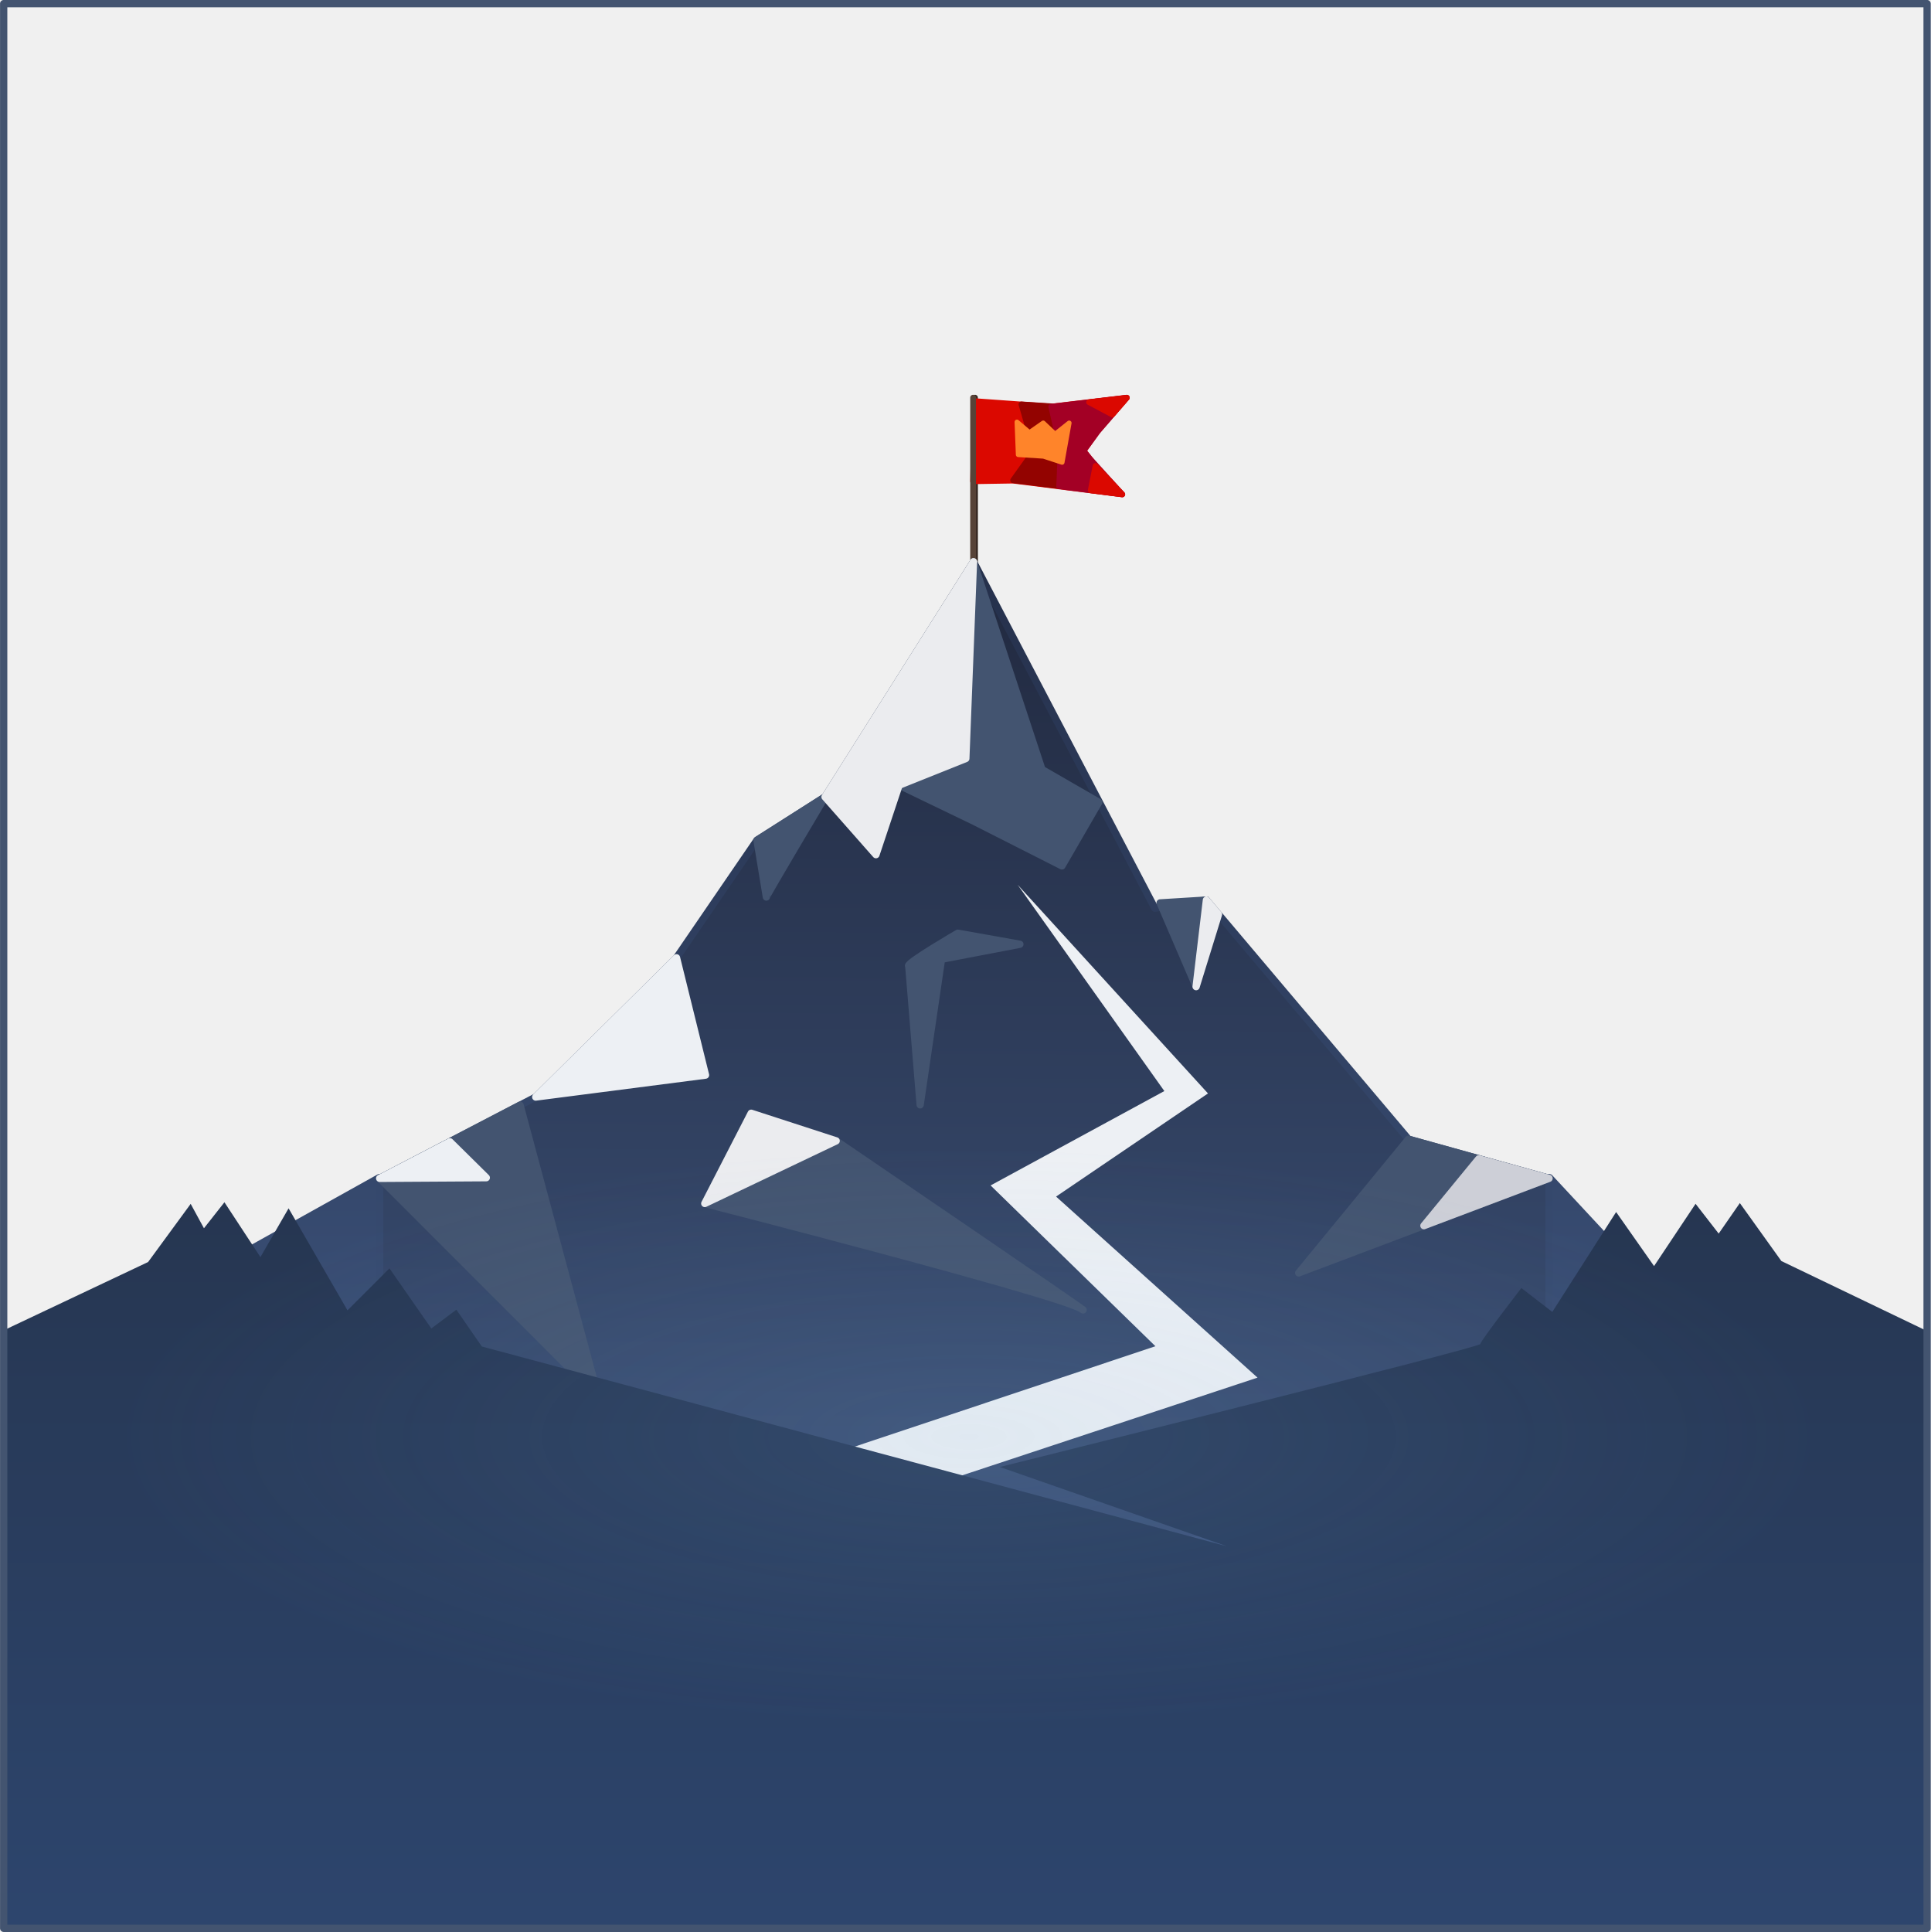
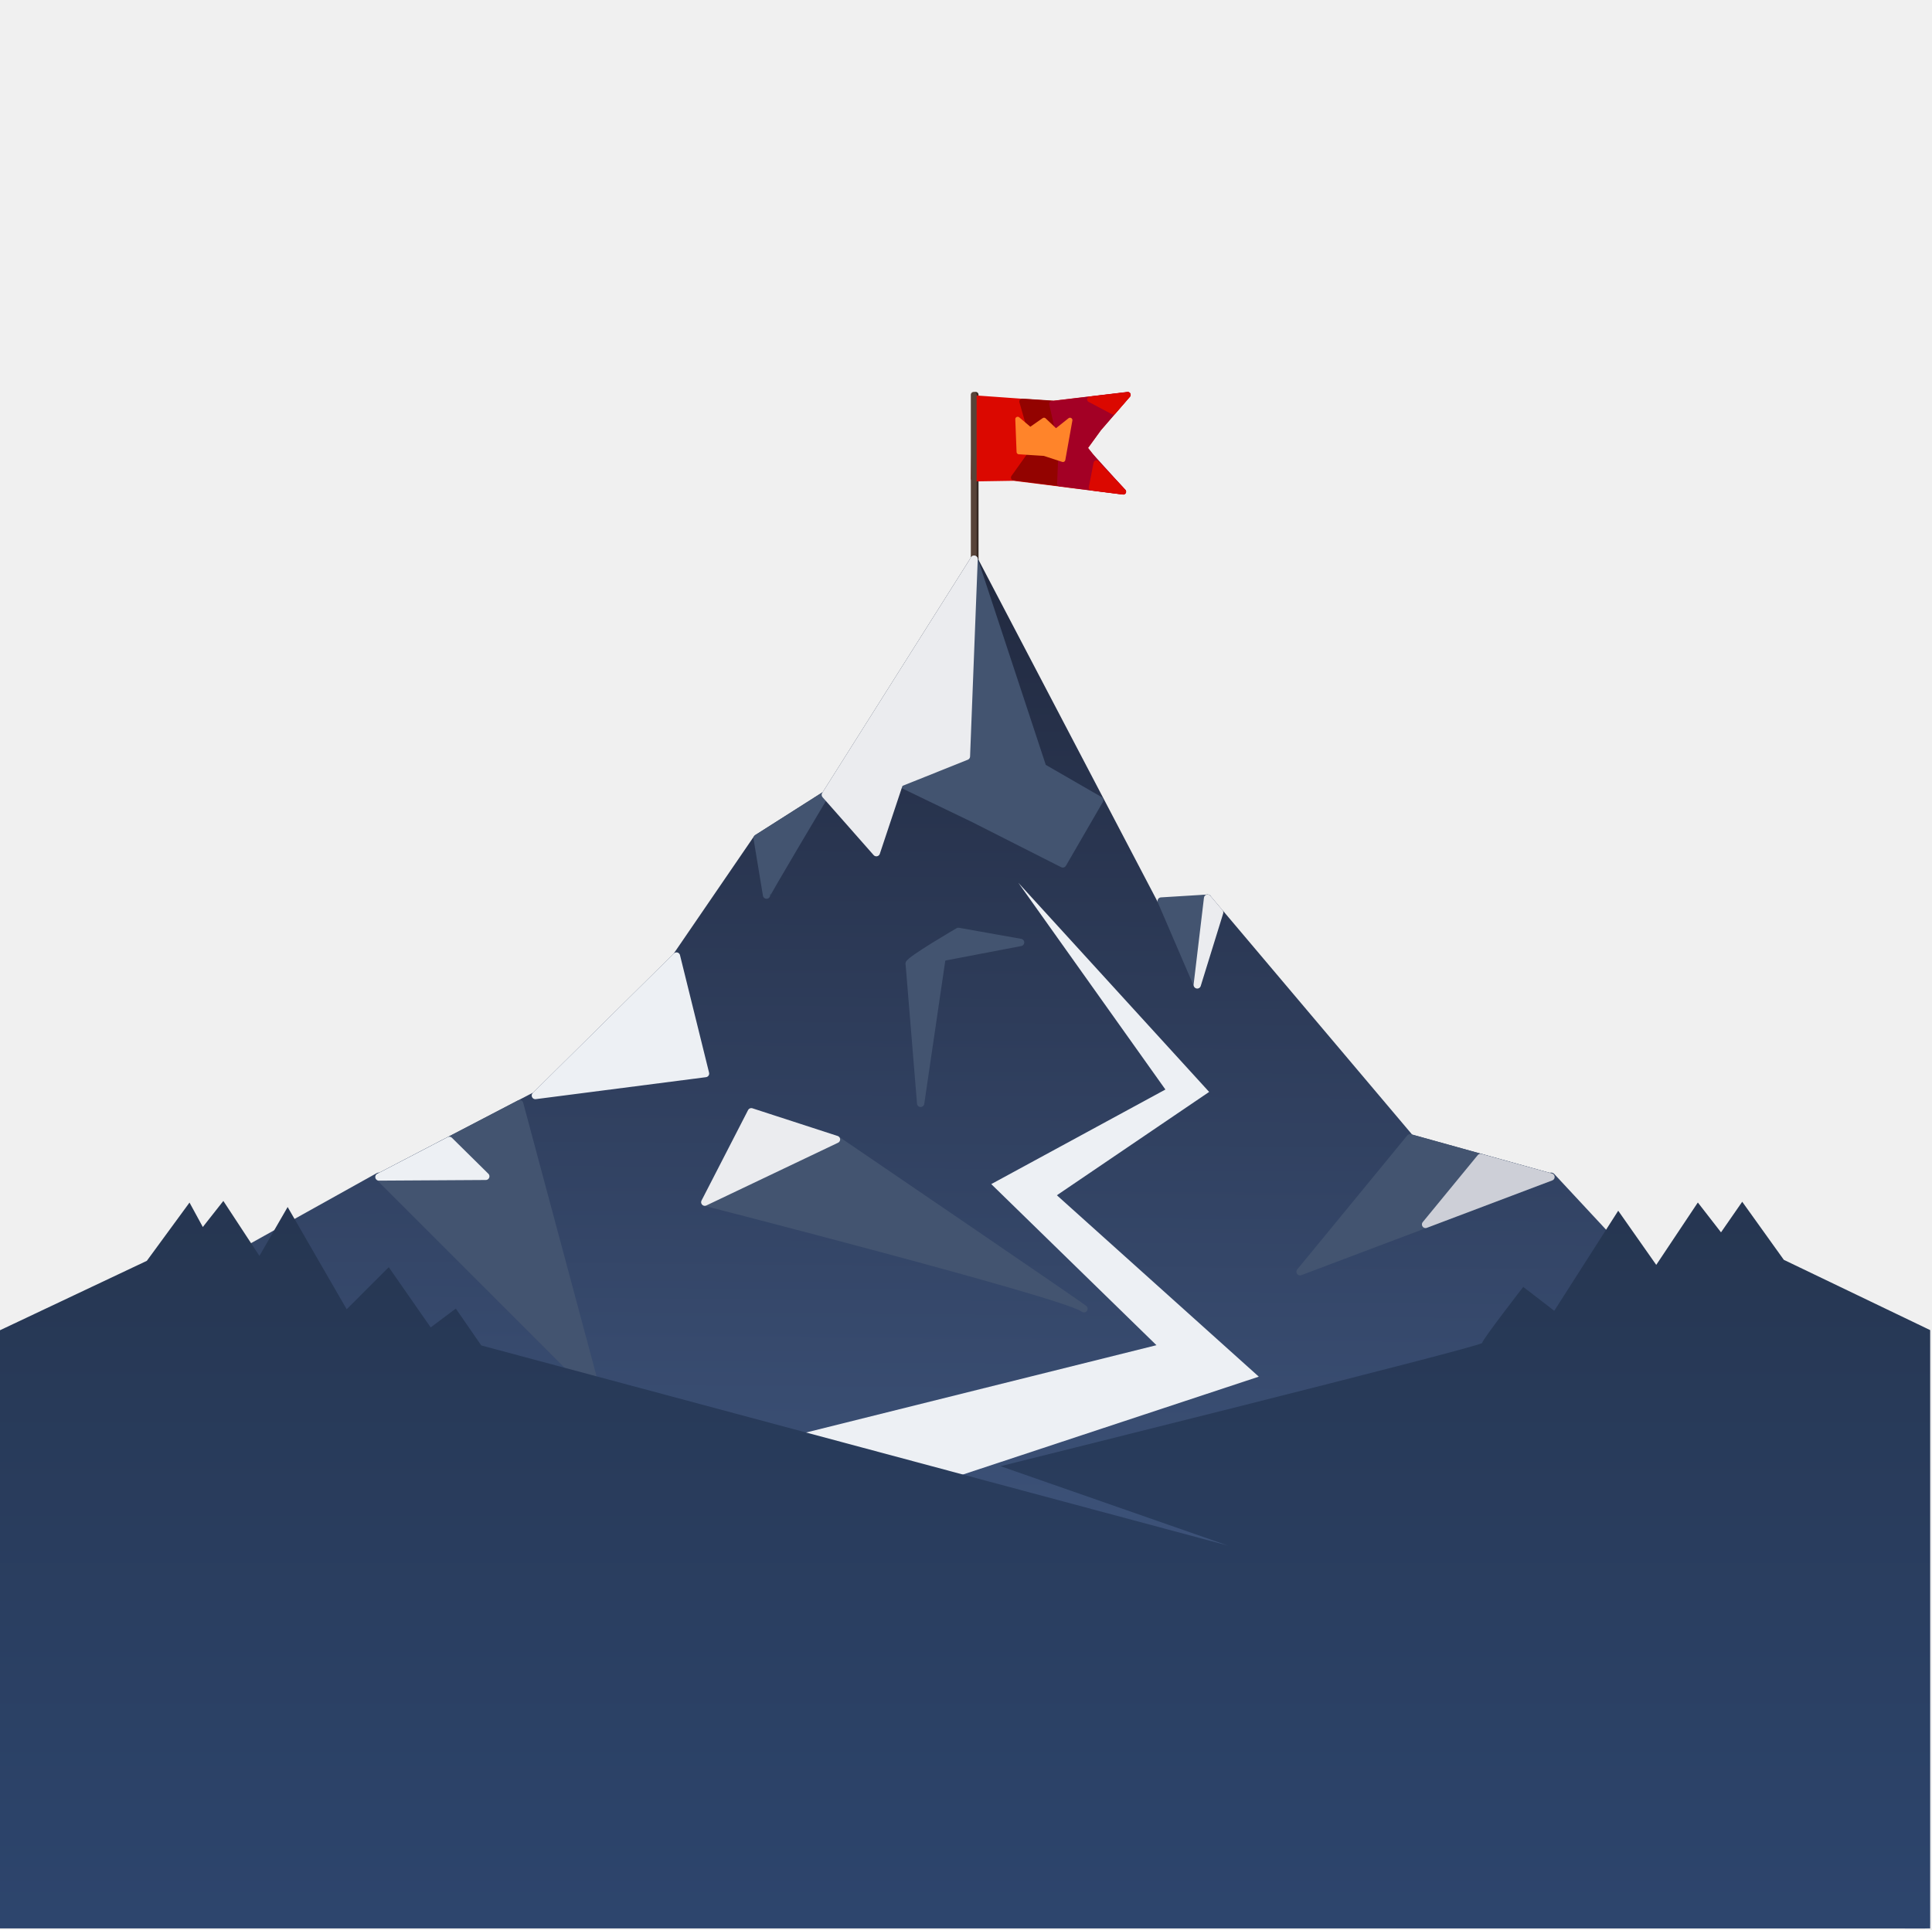
- <svg xmlns="http://www.w3.org/2000/svg" xmlns:xlink="http://www.w3.org/1999/xlink" width="108.292" height="108.35" viewBox="0 0 28.652 28.668" version="1.1" id="svg1" xml:space="preserve">
+ <svg xmlns="http://www.w3.org/2000/svg" xmlns:xlink="http://www.w3.org/1999/xlink" width="108.116" height="108" viewBox="0 0 28.606 28.575" version="1.1" id="svg1" xml:space="preserve">
  <defs id="defs1">
    <linearGradient id="linearGradient19">
      <stop style="stop-color:#7fb2e0;stop-opacity:0.121;" offset="0" id="stop20" />
      <stop style="stop-color:#7fb2e0;stop-opacity:0;" offset="1" id="stop21" />
    </linearGradient>
    <linearGradient id="linearGradient16">
      <stop style="stop-color:#21293f;stop-opacity:1;" offset="0" id="stop15" />
      <stop style="stop-color:#5a7fb8;stop-opacity:1;" offset="1" id="stop16" />
    </linearGradient>
-     <linearGradient id="linearGradient8">
-       <stop style="stop-color:#25304b;stop-opacity:1;" offset="0" id="stop8" />
-       <stop style="stop-color:#5a7fb8;stop-opacity:1;" offset="1" id="stop9" />
-     </linearGradient>
    <linearGradient id="linearGradient5">
      <stop style="stop-color:#202939;stop-opacity:1;" offset="0" id="stop5" />
      <stop style="stop-color:#335285;stop-opacity:1;" offset="1" id="stop6" />
    </linearGradient>
    <linearGradient xlink:href="#linearGradient5" id="linearGradient6" x1="14.303" y1="8.827" x2="14.303" y2="37.565" gradientUnits="userSpaceOnUse" gradientTransform="matrix(0.9932635,0,0,0.9939474,0.0963491,0.1073224)" />
-     <linearGradient xlink:href="#linearGradient8" id="linearGradient9" x1="6.488" y1="2.043" x2="6.366" y2="24.631" gradientUnits="userSpaceOnUse" />
-     <linearGradient xlink:href="#linearGradient16" id="linearGradient11" x1="6.488" y1="2.043" x2="6.366" y2="24.631" gradientUnits="userSpaceOnUse" />
-     <linearGradient xlink:href="#linearGradient8" id="linearGradient13" x1="14.303" y1="8.673" x2="14.303" y2="37.349" gradientUnits="userSpaceOnUse" />
-     <linearGradient xlink:href="#linearGradient8" id="linearGradient15" x1="14.303" y1="8.673" x2="14.303" y2="37.349" gradientUnits="userSpaceOnUse" />
+     <linearGradient xlink:href="#linearGradient16" id="linearGradient9" x1="6.519" y1="1.969" x2="6.366" y2="24.631" gradientUnits="userSpaceOnUse" />
+     <linearGradient xlink:href="#linearGradient16" id="linearGradient11" x1="6.519" y1="1.969" x2="6.366" y2="24.631" gradientUnits="userSpaceOnUse" />
+     <linearGradient xlink:href="#linearGradient16" id="linearGradient13" x1="14.518" y1="8.143" x2="14.31" y2="39.111" gradientUnits="userSpaceOnUse" />
+     <linearGradient xlink:href="#linearGradient16" id="linearGradient15" x1="14.518" y1="8.143" x2="14.31" y2="39.111" gradientUnits="userSpaceOnUse" />
    <radialGradient xlink:href="#linearGradient19" id="radialGradient21" cx="14.464" cy="31.623" fx="14.464" fy="31.623" r="14.326" gradientTransform="matrix(0.8886138,-6.4013853e-5,2.1692965e-5,0.3011367,1.50208,11.76004)" gradientUnits="userSpaceOnUse" />
  </defs>
-   <g id="layer1" style="display:inline" transform="translate(0.02337414,0.0386866)">
+   <g id="layer1" style="display:inline" transform="translate(0,-0.01531341)">
    <ellipse style="font-variation-settings:'wght' 500;display:none;fill:none;stroke:#ffffff;stroke-width:0.061;stroke-linecap:round;stroke-linejoin:round;stroke-opacity:0.319;paint-order:fill markers stroke" id="path2" cx="14.318" cy="14.318" rx="8.731" ry="8.731" />
    <rect style="font-variation-settings:'wght' 500;display:none;fill:none;fill-opacity:1;stroke:#ffffff;stroke-width:0.061;stroke-linecap:round;stroke-linejoin:round;stroke-opacity:1;paint-order:fill markers stroke" id="rect12" width="17.462" height="17.462" x="5.556" y="5.556" />
    <path style="font-variation-settings:'wght' 500;display:inline;fill:url(#linearGradient13);fill-opacity:1;stroke:url(#linearGradient15);stroke-width:0.132;stroke-linecap:round;stroke-linejoin:round;stroke-dasharray:none;paint-order:fill markers stroke" d="M 5.61,17.447 1.525,19.723 0.136,20.989 0.067,28.487 28.507,28.51 28.468,20.197 25.102,19.745 22.965,17.447 V 22.807 H 5.61 Z" id="path17-3" />
    <g id="g2" transform="matrix(1.36646,0,0,1.36646,5.610481,5.45287)" style="display:inline">
      <g id="g74" transform="matrix(3.477772,0,0,3.477772,-0.02016669,-4.152187)">
        <path style="font-variation-settings:'wght' 500;fill:none;fill-opacity:1;fill-rule:evenodd;stroke:#372922;stroke-width:0.018;stroke-linecap:round;stroke-linejoin:round;stroke-dasharray:none;stroke-dashoffset:0;stroke-opacity:1;paint-order:fill markers stroke" d="M 1.865,1.8 V 1.28" id="path70" />
        <path style="font-variation-settings:'wght' 500;fill:#db0800;fill-opacity:1;fill-rule:evenodd;stroke:#db0800;stroke-width:0.018;stroke-linecap:round;stroke-linejoin:round;stroke-dasharray:none;stroke-dashoffset:0;stroke-opacity:1;paint-order:fill markers stroke" d="m 1.865,1.291 0.238,0.017 0.236,-0.028 -0.091,0.105 -0.044,0.061 0.037,0.047 0.084,0.089 -0.341,-0.043 -0.125,0.002 z" id="path71" />
        <path style="font-variation-settings:'wght' 500;fill:none;fill-opacity:1;fill-rule:evenodd;stroke:#574338;stroke-width:0.018;stroke-linecap:round;stroke-linejoin:round;stroke-dasharray:none;stroke-dashoffset:0;stroke-opacity:1;paint-order:fill markers stroke" d="M 1.859,1.8 V 1.28" id="path70-8" />
        <path style="font-variation-settings:'wght' 500;fill:#930300;fill-opacity:1;fill-rule:nonzero;stroke:#930300;stroke-width:0.018;stroke-linecap:round;stroke-linejoin:round;stroke-dasharray:none;stroke-dashoffset:0;stroke-opacity:1;paint-order:fill markers stroke" d="m 2.01,1.301 0.041,0.143 -0.067,0.094 0.065,0.008 0.079,0.01 0.005,-0.117 -0.03,-0.132 z" id="path88" />
        <path style="font-variation-settings:'wght' 500;fill:#a30025;fill-opacity:1;fill-rule:nonzero;stroke:#a30025;stroke-width:0.061;stroke-linecap:round;stroke-linejoin:round;stroke-dasharray:none;stroke-dashoffset:0;stroke-opacity:1;paint-order:fill markers stroke" d="M 7.293,0.397 7.396,0.856 7.379,1.262 8.064,1.349 7.71,0.958 7.645,0.876 7.799,0.665 8.114,0.3 7.704,0.349 Z" id="path89" transform="matrix(0.2875404,0,0,0.2875404,0.00579874,1.193922)" />
        <path style="font-variation-settings:'wght' 500;fill:#db0800;fill-opacity:1;fill-rule:nonzero;stroke:#db0800;stroke-width:0.061;stroke-linecap:round;stroke-linejoin:round;stroke-dasharray:none;stroke-dashoffset:0;stroke-opacity:1;paint-order:fill markers stroke" d="m 7.774,1.04 -0.052,0.266 0.343,0.044 z" id="path90" transform="matrix(0.2875404,0,0,0.2875404,0.00579874,1.193922)" />
        <path style="font-variation-settings:'wght' 500;fill:#db0800;fill-opacity:1;fill-rule:nonzero;stroke:#db0800;stroke-width:0.061;stroke-linecap:round;stroke-linejoin:round;stroke-dasharray:none;stroke-dashoffset:0;stroke-opacity:1;paint-order:fill markers stroke" d="m 7.704,0.349 0.253,0.134 0.158,-0.182 z" id="path91" transform="matrix(0.2875404,0,0,0.2875404,0.00579874,1.193922)" />
        <path style="font-variation-settings:'wght' 500;fill:#ff842a;fill-opacity:1;fill-rule:nonzero;stroke:#ff842a;stroke-width:0.015;stroke-linecap:round;stroke-linejoin:round;stroke-dasharray:none;stroke-dashoffset:0;stroke-opacity:1;paint-order:fill markers stroke" d="m 2,1.458 -0.004,-0.102 0.039,0.033 0.043,-0.03 0.037,0.035 0.044,-0.035 -0.022,0.123 -0.058,-0.019 z" id="path92" />
      </g>
      <g id="g58" style="display:inline">
        <path style="font-variation-settings:'wght' 500;fill:url(#linearGradient11);stroke:url(#linearGradient9);stroke-width:0.079;stroke-linecap:round;stroke-linejoin:round;stroke-dasharray:none;stroke-opacity:1;paint-order:fill markers stroke" d="M 0,8.777 1.695,7.894 3.224,6.382 4.098,5.105 4.837,4.635 6.449,2.082 8.419,5.844 8.979,5.755 11.173,8.352 12.7,8.777 V 12.7 H 0 Z" id="path1" />
        <path style="font-variation-settings:'wght' 500;fill:#435470;fill-opacity:1;stroke:#435470;stroke-width:0.079;stroke-linecap:round;stroke-linejoin:round;stroke-opacity:1;paint-order:fill markers stroke" d="M 8.979,5.755 8.867,6.695 8.476,5.786 Z" id="path7" />
        <path style="font-variation-settings:'wght' 500;fill:#435470;fill-opacity:1;stroke:#435470;stroke-width:0.079;stroke-linecap:round;stroke-linejoin:round;stroke-opacity:1;paint-order:fill markers stroke" d="m 11.173,8.352 c 0,0 -1.19,1.451 -1.192,1.452 L 12.7,8.777 Z" id="path8" />
        <path style="font-variation-settings:'wght' 500;fill:#435470;fill-opacity:1;stroke:#435470;stroke-width:0.079;stroke-linecap:round;stroke-linejoin:round;stroke-opacity:1;paint-order:fill markers stroke" d="M 4.098,5.105 4.2,5.722 C 4.198,5.708 4.837,4.635 4.837,4.635 Z" id="path21" />
        <path style="font-variation-settings:'wght' 500;fill:#435470;fill-opacity:1;stroke:#435470;stroke-width:0.079;stroke-linecap:round;stroke-linejoin:round;stroke-opacity:1;paint-order:fill markers stroke" d="M 6.449,2.082 6.366,4.218 5.642,4.508 6.449,4.897 7.41,5.384 7.81,4.693 7.193,4.337 Z" id="path22" />
        <path style="font-variation-settings:'wght' 500;fill:#435470;fill-opacity:1;stroke:#435470;stroke-width:0.079;stroke-linecap:round;stroke-linejoin:round;stroke-opacity:1;paint-order:fill markers stroke" d="M 0,8.777 2.375,11.152 1.525,7.982 Z" id="path23" />
        <path style="font-variation-settings:'wght' 500;fill:#435470;fill-opacity:1;stroke:#435470;stroke-width:0.079;stroke-linecap:round;stroke-linejoin:round;stroke-opacity:1;paint-order:fill markers stroke" d="M 3.531,9.05 4.958,8.37 c 0,0 2.923,1.99 2.666,1.826 C 7.367,10.033 3.531,9.05 3.531,9.05 Z" id="path24" />
        <path style="font-variation-settings:'wght' 500;fill:#435470;fill-opacity:1;stroke:#435470;stroke-width:0.079;stroke-linecap:round;stroke-linejoin:round;stroke-opacity:1;paint-order:fill markers stroke" d="m 5.746,6.466 c 0,-0.041 0.533,-0.351 0.533,-0.351 l 0.674,0.12 z" id="path32" />
        <path style="font-variation-settings:'wght' 500;fill:#435470;fill-opacity:1;stroke:#435470;stroke-width:0.079;stroke-linecap:round;stroke-linejoin:round;stroke-opacity:1;paint-order:fill markers stroke" d="M 5.746,6.466 5.87,7.979 6.102,6.398 Z" id="path34" />
        <path style="font-variation-settings:'wght' 500;fill:#435470;fill-opacity:1;stroke:#435470;stroke-width:0.102;stroke-linecap:round;stroke-linejoin:round;stroke-dasharray:none;stroke-opacity:1;paint-order:fill markers stroke" d="M 11.989,12.022 9.739,11.919 10.655,11.23 Z" id="path15" />
        <path style="font-variation-settings:'wght' 500;fill:#ebecef;fill-opacity:1;stroke:#ebecef;stroke-width:0.079;stroke-linecap:round;stroke-linejoin:round;stroke-opacity:1;paint-order:fill markers stroke" d="M 5.642,4.508 6.366,4.218 6.449,2.082 Z" id="path29" />
        <path style="font-variation-settings:'wght' 500;fill:#ebecef;fill-opacity:1;stroke:#ebecef;stroke-width:0.079;stroke-linecap:round;stroke-linejoin:round;stroke-opacity:1;paint-order:fill markers stroke" d="M 3.531,9.05 4.035,8.07 4.958,8.37 Z" id="path25" />
        <path style="font-variation-settings:'wght' 500;fill:#edf0f4;fill-opacity:1;stroke:#edf0f4;stroke-width:0.079;stroke-linecap:round;stroke-linejoin:round;stroke-opacity:1;paint-order:fill markers stroke" d="M 1.695,7.894 3.224,6.382 3.539,7.656 Z" id="path27" />
        <path style="font-variation-settings:'wght' 500;fill:#ebecef;fill-opacity:1;stroke:#ebecef;stroke-width:0.079;stroke-linecap:round;stroke-linejoin:round;stroke-opacity:1;paint-order:fill markers stroke" d="M 6.449,2.082 4.837,4.635 5.39,5.262 6.449,2.082" id="path28" />
        <path style="font-variation-settings:'wght' 500;fill:#cdcfd7;fill-opacity:1;stroke:#cdcfd7;stroke-width:0.079;stroke-linecap:round;stroke-linejoin:round;stroke-opacity:1;paint-order:fill markers stroke" d="M 11.341,9.291 11.937,8.565 12.7,8.777 Z" id="path30" />
        <path style="font-variation-settings:'wght' 500;fill:#edf0f4;fill-opacity:1;stroke:#edf0f4;stroke-width:0.079;stroke-linecap:round;stroke-linejoin:round;stroke-opacity:1;paint-order:fill markers stroke" d="M 0,8.777 1.158,8.77 0.763,8.38 Z" id="path31" />
        <path style="font-variation-settings:'wght' 500;fill:#ebecef;fill-opacity:1;stroke:#ebecef;stroke-width:0.079;stroke-linecap:round;stroke-linejoin:round;stroke-opacity:1;paint-order:fill markers stroke" d="M 8.867,6.695 8.979,5.755 9.11,5.91 Z" id="path35" />
        <path style="font-variation-settings:'wght' 500;display:inline;fill:#edf0f4;fill-opacity:1;stroke:#edf0f4;stroke-width:0.102;stroke-linecap:round;stroke-linejoin:round;stroke-dasharray:none;stroke-opacity:1;paint-order:fill markers stroke" d="M 11.989,12.022 10.655,11.23 11.497,12 Z" id="path16" />
      </g>
-       <path style="font-variation-settings:'wght' 500;fill:#edf0f4;fill-opacity:1;fill-rule:evenodd;stroke:none;stroke-width:0.039;stroke-linecap:round;stroke-linejoin:round;stroke-dasharray:none;stroke-dashoffset:0;stroke-opacity:1;paint-order:fill markers stroke" d="M 4.217,12.7 9.534,10.941 7.346,8.975 8.996,7.855 6.929,5.589 8.522,7.829 6.635,8.854 8.425,10.6 2.133,12.7 Z" id="path54" />
+       <path style="font-variation-settings:'wght' 500;fill:#edf0f4;fill-opacity:1;fill-rule:evenodd;stroke:none;stroke-width:0.039;stroke-linecap:round;stroke-linejoin:round;stroke-dasharray:none;stroke-dashoffset:0;stroke-opacity:1;paint-order:fill markers stroke" d="M 4.217,12.7 9.534,10.941 7.346,8.975 8.996,7.855 6.929,5.589 8.522,7.829 6.635,8.854 8.425,10.6 -7.3181821e-8,12.7 Z" id="path54" />
      <path style="font-variation-settings:'wght' 500;display:inline;fill:#edf0f4;fill-opacity:1;stroke:none;stroke-width:0.102;stroke-linecap:round;stroke-linejoin:round;stroke-dasharray:none;stroke-opacity:1;paint-order:fill markers stroke" d="M 2.133,12.7 2.206,12.742 4.301,12.741 4.217,12.7 Z" id="path14" />
      <g id="g74-8" transform="matrix(1.261167,0,0,1.261167,4.619273,6.61763)" style="display:none">
        <path style="font-variation-settings:'wght' 500;fill:none;fill-opacity:1;fill-rule:evenodd;stroke:#372922;stroke-width:0.018;stroke-linecap:round;stroke-linejoin:round;stroke-dasharray:none;stroke-dashoffset:0;stroke-opacity:1;paint-order:fill markers stroke" d="M 1.865,1.8 V 1.28" id="path70-6" />
        <path style="font-variation-settings:'wght' 500;fill:#546a9e;fill-opacity:1;fill-rule:evenodd;stroke:#546a9e;stroke-width:0.018;stroke-linecap:round;stroke-linejoin:round;stroke-dasharray:none;stroke-dashoffset:0;stroke-opacity:1;paint-order:fill markers stroke" d="M 1.865,1.291 2.129,1.382 1.865,1.504 Z" id="path71-0" />
        <path style="font-variation-settings:'wght' 500;fill:none;fill-opacity:1;fill-rule:evenodd;stroke:#574338;stroke-width:0.018;stroke-linecap:round;stroke-linejoin:round;stroke-dasharray:none;stroke-dashoffset:0;stroke-opacity:1;paint-order:fill markers stroke" d="M 1.859,1.8 V 1.28" id="path70-8-2" />
        <path style="font-variation-settings:'wght' 500;fill:#6176ab;fill-opacity:1;fill-rule:evenodd;stroke:#6176ab;stroke-width:0.018;stroke-linecap:round;stroke-linejoin:round;stroke-dasharray:none;stroke-dashoffset:0;stroke-opacity:1;paint-order:fill markers stroke" d="m 1.948,1.32 0.013,0.14 0.168,-0.078 z" id="path73-4" />
        <path style="font-variation-settings:'wght' 500;fill:#46567e;fill-opacity:1;fill-rule:evenodd;stroke:#46567e;stroke-width:0.018;stroke-linecap:round;stroke-linejoin:round;stroke-dasharray:none;stroke-dashoffset:0;stroke-opacity:1;paint-order:fill markers stroke" d="m 2.059,1.358 -0.014,0.063 0.084,-0.039 z" id="path74-86" />
      </g>
      <g id="g74-8-8" transform="matrix(-1.645914,0,0,1.645914,12.03178,7.862055)" style="display:none">
        <path style="font-variation-settings:'wght' 500;fill:none;fill-opacity:1;fill-rule:evenodd;stroke:#372922;stroke-width:0.018;stroke-linecap:round;stroke-linejoin:round;stroke-dasharray:none;stroke-dashoffset:0;stroke-opacity:1;paint-order:fill markers stroke" d="M 1.865,1.8 V 1.28" id="path70-6-8" />
        <path style="font-variation-settings:'wght' 500;fill:#546a9e;fill-opacity:1;fill-rule:evenodd;stroke:#546a9e;stroke-width:0.018;stroke-linecap:round;stroke-linejoin:round;stroke-dasharray:none;stroke-dashoffset:0;stroke-opacity:1;paint-order:fill markers stroke" d="M 1.865,1.291 2.129,1.382 1.865,1.504 Z" id="path71-0-2" />
        <path style="font-variation-settings:'wght' 500;fill:none;fill-opacity:1;fill-rule:evenodd;stroke:#574338;stroke-width:0.018;stroke-linecap:round;stroke-linejoin:round;stroke-dasharray:none;stroke-dashoffset:0;stroke-opacity:1;paint-order:fill markers stroke" d="M 1.859,1.8 V 1.28" id="path70-8-2-9" />
        <path style="font-variation-settings:'wght' 500;fill:#6176ab;fill-opacity:1;fill-rule:evenodd;stroke:#6176ab;stroke-width:0.018;stroke-linecap:round;stroke-linejoin:round;stroke-dasharray:none;stroke-dashoffset:0;stroke-opacity:1;paint-order:fill markers stroke" d="m 1.948,1.32 0.013,0.14 0.168,-0.078 z" id="path73-4-1" />
        <path style="font-variation-settings:'wght' 500;fill:#46567e;fill-opacity:1;fill-rule:evenodd;stroke:#46567e;stroke-width:0.018;stroke-linecap:round;stroke-linejoin:round;stroke-dasharray:none;stroke-dashoffset:0;stroke-opacity:1;paint-order:fill markers stroke" d="m 2.059,1.358 -0.014,0.063 0.084,-0.039 z" id="path74-86-3" />
      </g>
      <g id="g74-8-0" transform="matrix(-1.058083,0,0,1.058083,10.69789,5.944942)" style="display:none">
        <path style="font-variation-settings:'wght' 500;fill:none;fill-opacity:1;fill-rule:evenodd;stroke:#372922;stroke-width:0.018;stroke-linecap:round;stroke-linejoin:round;stroke-dasharray:none;stroke-dashoffset:0;stroke-opacity:1;paint-order:fill markers stroke" d="M 1.865,1.8 V 1.28" id="path70-6-6" />
        <path style="font-variation-settings:'wght' 500;fill:#546a9e;fill-opacity:1;fill-rule:evenodd;stroke:#546a9e;stroke-width:0.018;stroke-linecap:round;stroke-linejoin:round;stroke-dasharray:none;stroke-dashoffset:0;stroke-opacity:1;paint-order:fill markers stroke" d="M 1.865,1.291 2.129,1.382 1.865,1.504 Z" id="path71-0-1" />
        <path style="font-variation-settings:'wght' 500;fill:none;fill-opacity:1;fill-rule:evenodd;stroke:#574338;stroke-width:0.018;stroke-linecap:round;stroke-linejoin:round;stroke-dasharray:none;stroke-dashoffset:0;stroke-opacity:1;paint-order:fill markers stroke" d="M 1.859,1.8 V 1.28" id="path70-8-2-3" />
        <path style="font-variation-settings:'wght' 500;fill:#6176ab;fill-opacity:1;fill-rule:evenodd;stroke:#6176ab;stroke-width:0.018;stroke-linecap:round;stroke-linejoin:round;stroke-dasharray:none;stroke-dashoffset:0;stroke-opacity:1;paint-order:fill markers stroke" d="m 1.948,1.32 0.013,0.14 0.168,-0.078 z" id="path73-4-8" />
        <path style="font-variation-settings:'wght' 500;fill:#46567e;fill-opacity:1;fill-rule:evenodd;stroke:#46567e;stroke-width:0.018;stroke-linecap:round;stroke-linejoin:round;stroke-dasharray:none;stroke-dashoffset:0;stroke-opacity:1;paint-order:fill markers stroke" d="m 2.059,1.358 -0.014,0.063 0.084,-0.039 z" id="path74-86-9" />
      </g>
    </g>
    <rect style="font-variation-settings:'wght' 500;display:inline;fill:none;stroke:none;stroke-width:0.061;stroke-linecap:round;stroke-linejoin:round;paint-order:fill markers stroke" id="rect2-1-5" width="28.575" height="28.575" x="0.031" y="0.015" />
    <path style="font-variation-settings:'wght' 500;display:inline;fill:url(#linearGradient6);fill-opacity:1;stroke:none;stroke-width:0.131;stroke-linecap:round;stroke-linejoin:round;paint-order:fill markers stroke" d="m 0,19.716 2.174,-1.028 0.632,-0.863 0.197,0.362 0.304,-0.386 0.534,0.814 0.418,-0.724 0.874,1.514 0.623,-0.623 0.621,0.892 0.372,-0.279 0.377,0.546 11.059,2.965 -3.371,-1.177 c 0,0 7.124,-1.771 7.13,-1.824 0.006,-0.052 0.61,-0.831 0.61,-0.831 l 0.459,0.354 0.947,-1.482 0.563,0.802 0.616,-0.924 0.343,0.442 0.314,-0.453 0.616,0.86 2.167,1.041 1e-6,8.861 H 0 Z" id="path5" />
-     <rect style="font-variation-settings:'wght' 500;display:inline;fill:url(#radialGradient21);stroke:#435470;stroke-width:0.108;stroke-linecap:round;stroke-linejoin:round;stroke-dasharray:none;stroke-opacity:1;paint-order:fill markers stroke" id="rect19" width="28.544" height="28.56" x="0.031" y="0.015" />
+     <rect style="font-variation-settings:'wght' 500;display:none;fill:url(#radialGradient21);stroke:#435470;stroke-width:0.108;stroke-linecap:round;stroke-linejoin:round;stroke-dasharray:none;stroke-opacity:1;paint-order:fill markers stroke" id="rect19" width="28.544" height="28.56" x="0.031" y="0.015" />
  </g>
</svg>
